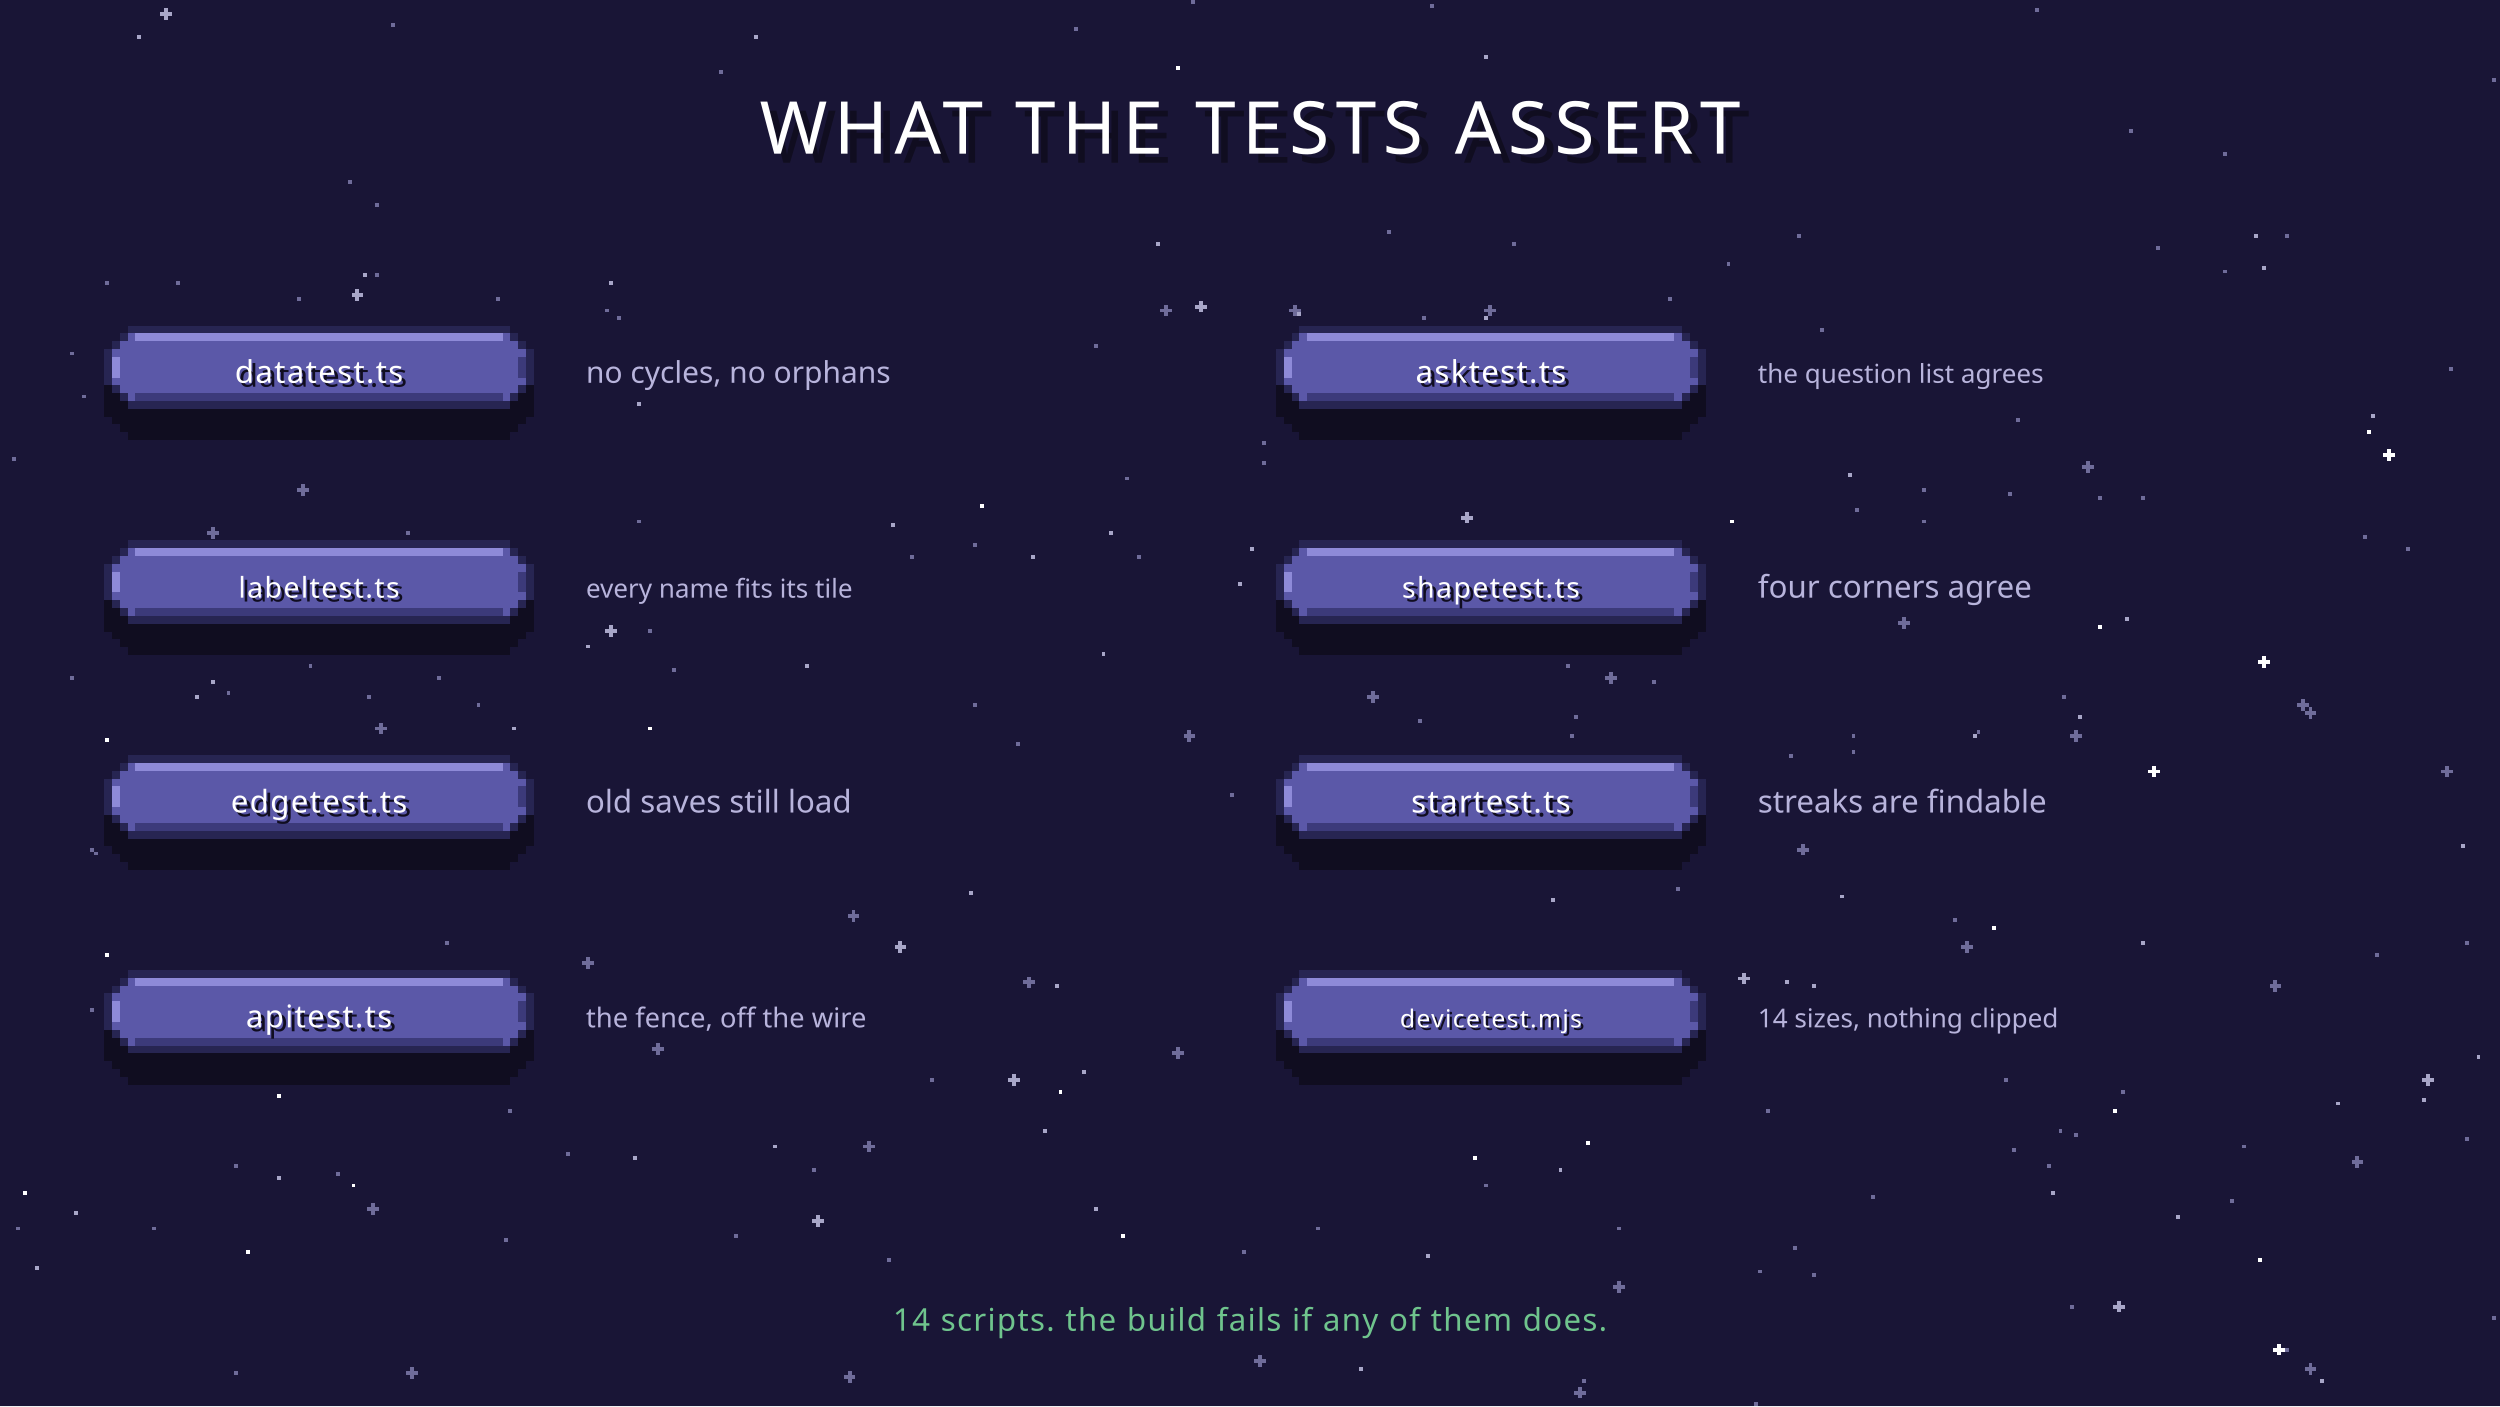
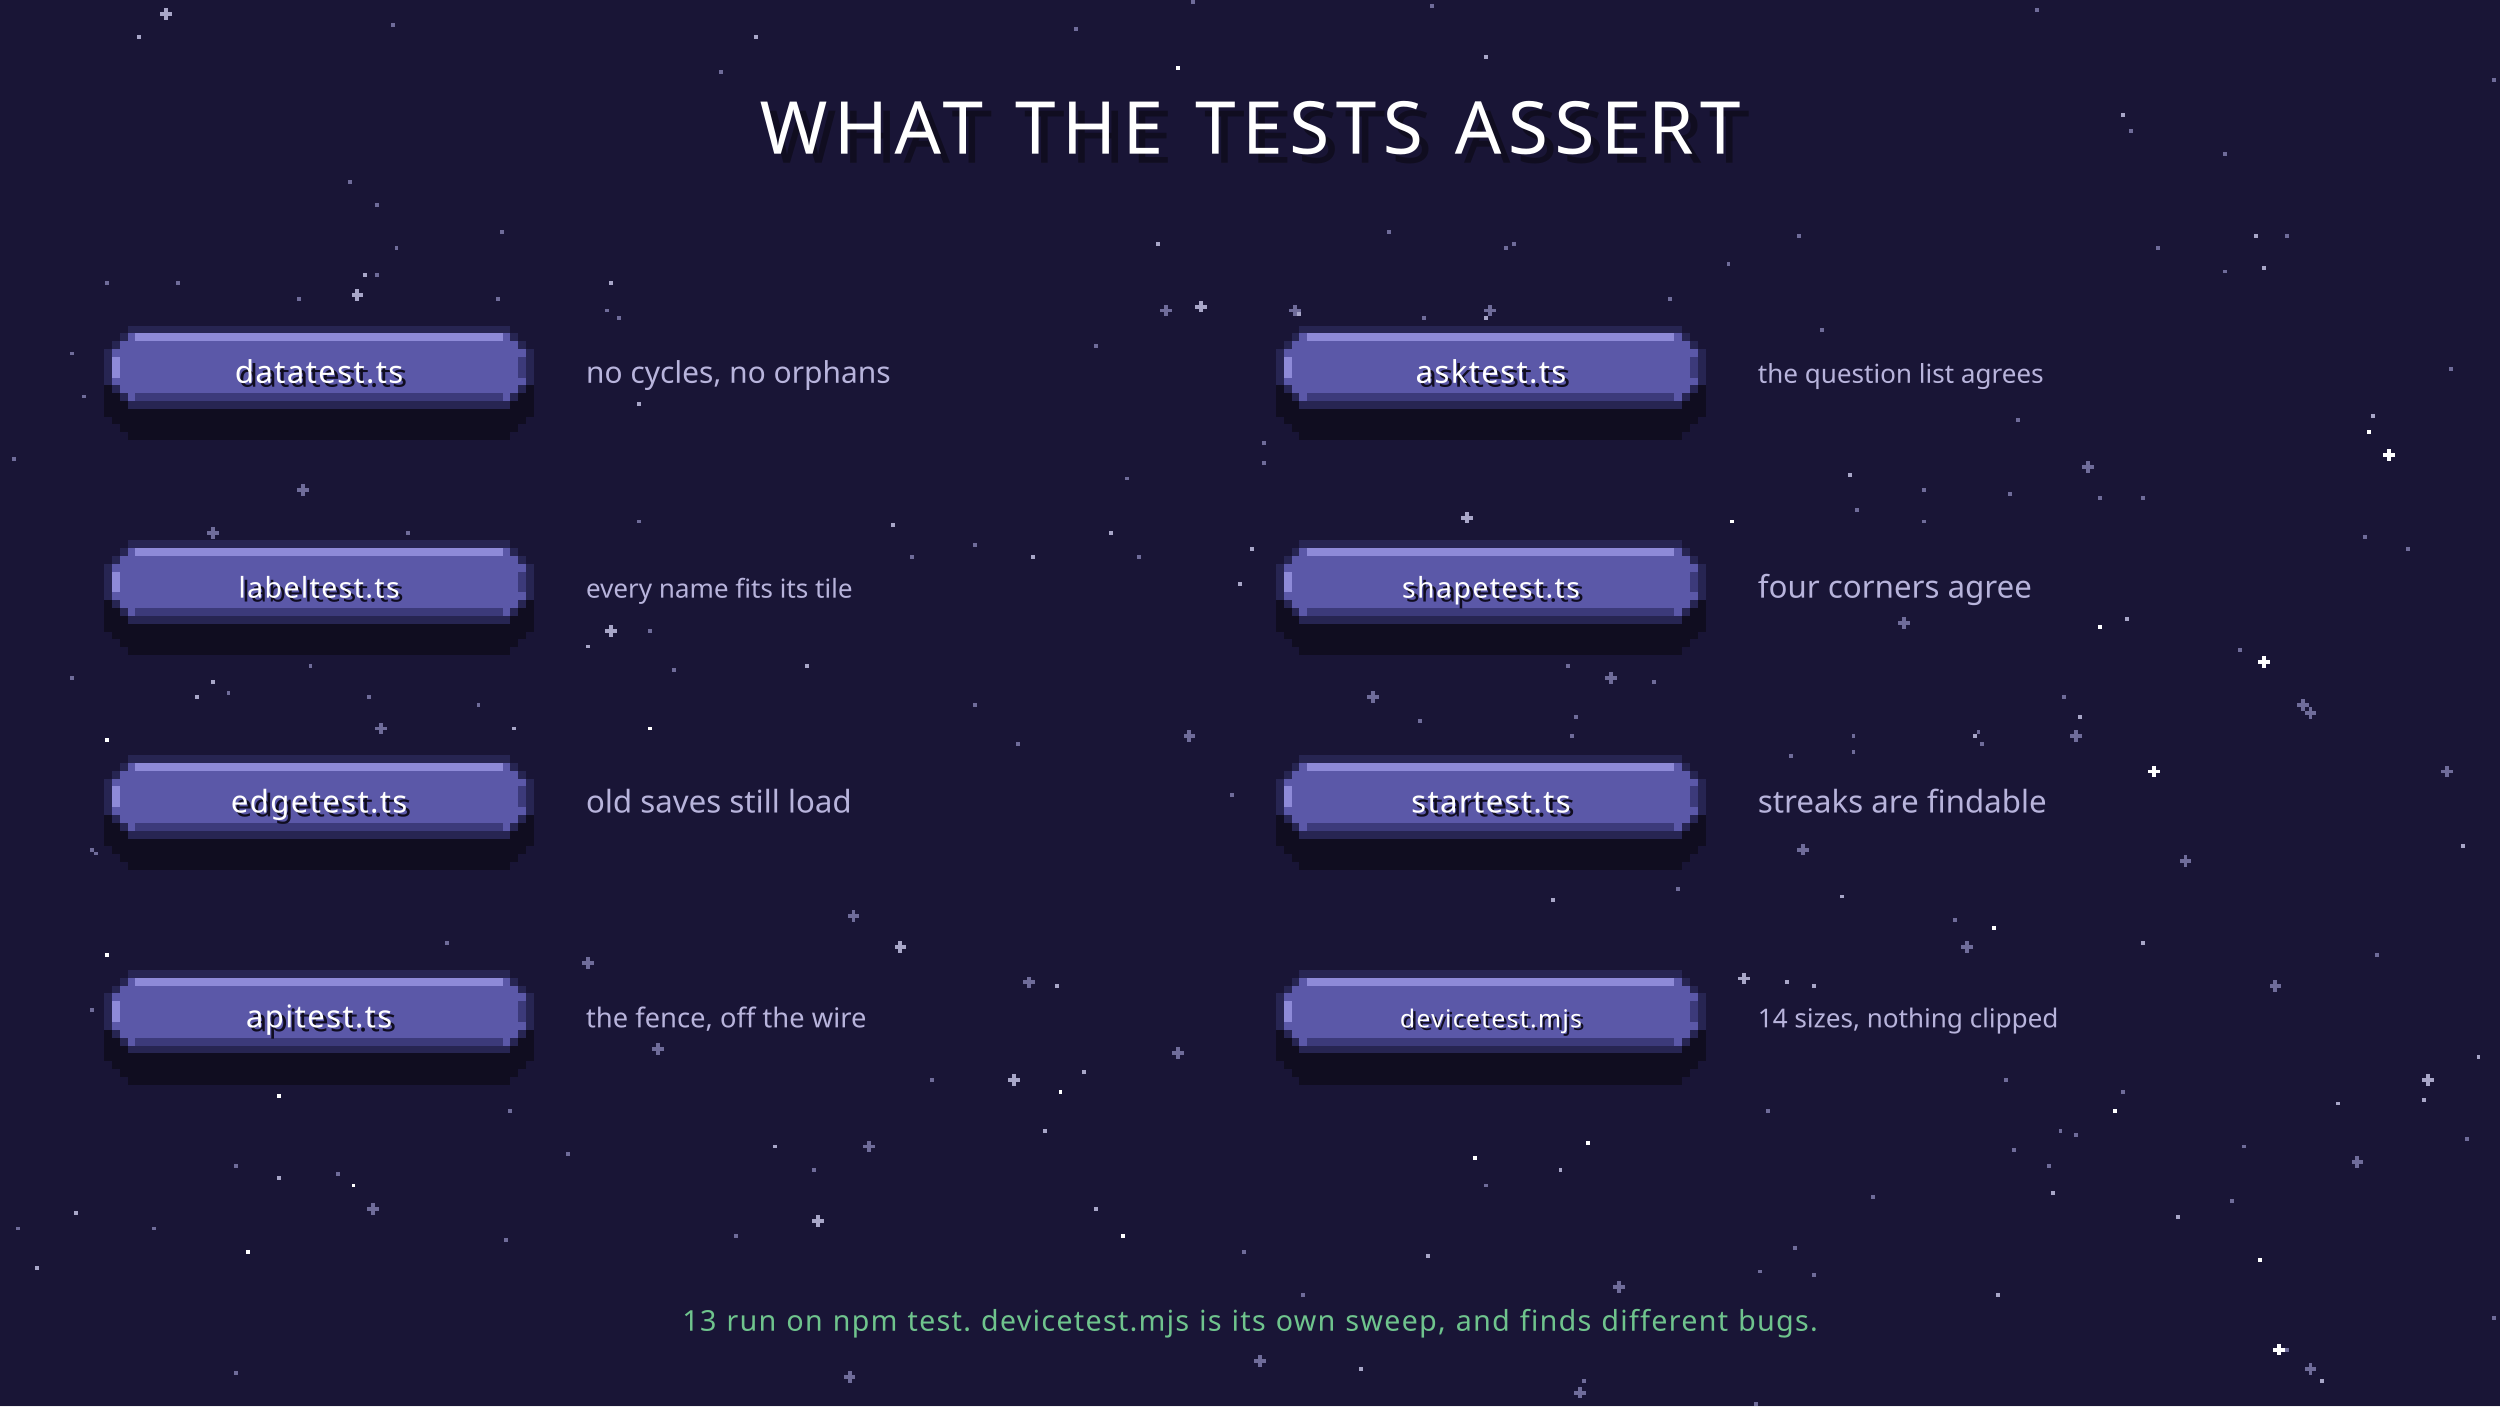
<svg xmlns="http://www.w3.org/2000/svg" width="1920" height="1080" viewBox="0 0 1920 1080" shape-rendering="crispEdges">
  <rect width="1920" height="1080" fill="#191536" />
  <rect x="69" y="774" width="3" height="3" fill="#6f6c9a" />
  <rect x="213" y="903" width="3" height="3" fill="#a8a6c8" />
  <rect x="387" y="951" width="3" height="3" fill="#6f6c9a" />
  <rect x="627" y="933" width="3" height="3" fill="#a8a6c8" />
  <rect x="624" y="936" width="9" height="3" fill="#a8a6c8" />
  <rect x="627" y="939" width="3" height="3" fill="#a8a6c8" />
  <rect x="162" y="405" width="3" height="3" fill="#6f6c9a" />
  <rect x="159" y="408" width="9" height="3" fill="#6f6c9a" />
  <rect x="162" y="411" width="3" height="3" fill="#6f6c9a" />
  <rect x="1125" y="393" width="3" height="3" fill="#a8a6c8" />
  <rect x="1122" y="396" width="9" height="3" fill="#a8a6c8" />
  <rect x="1125" y="399" width="3" height="3" fill="#a8a6c8" />
  <rect x="1893" y="873" width="3" height="3" fill="#6f6c9a" />
  <rect x="1581" y="867" width="3" height="3" fill="#6f6c9a" />
  <rect x="1092" y="243" width="3" height="3" fill="#6f6c9a" />
  <rect x="1374" y="579" width="3" height="3" fill="#6f6c9a" />
  <rect x="564" y="948" width="3" height="3" fill="#6f6c9a" />
  <rect x="468" y="480" width="3" height="3" fill="#a8a6c8" />
  <rect x="465" y="483" width="9" height="3" fill="#a8a6c8" />
  <rect x="468" y="486" width="3" height="3" fill="#a8a6c8" />
  <rect x="1902" y="810" width="3" height="3" fill="#a8a6c8" />
  <rect x="1425" y="390" width="3" height="3" fill="#6f6c9a" />
  <rect x="1371" y="753" width="3" height="3" fill="#a8a6c8" />
  <rect x="1422" y="576" width="3" height="3" fill="#6f6c9a" />
  <rect x="54" y="270" width="3" height="3" fill="#6f6c9a" />
  <rect x="1476" y="375" width="3" height="3" fill="#6f6c9a" />
  <rect x="81" y="732" width="3" height="3" fill="#ffffff" />
  <rect x="840" y="264" width="3" height="3" fill="#6f6c9a" />
  <rect x="1545" y="882" width="3" height="3" fill="#6f6c9a" />
  <rect x="780" y="570" width="3" height="3" fill="#6f6c9a" />
  <rect x="1707" y="117" width="3" height="3" fill="#6f6c9a" />
  <rect x="279" y="210" width="3" height="3" fill="#a8a6c8" />
  <rect x="435" y="885" width="3" height="3" fill="#6f6c9a" />
  <rect x="504" y="801" width="3" height="3" fill="#6f6c9a" />
  <rect x="501" y="804" width="9" height="3" fill="#6f6c9a" />
  <rect x="504" y="807" width="3" height="3" fill="#6f6c9a" />
  <rect x="1749" y="1032" width="3" height="3" fill="#ffffff" />
  <rect x="1746" y="1035" width="9" height="3" fill="#ffffff" />
  <rect x="1749" y="1038" width="3" height="3" fill="#ffffff" />
  <rect x="312" y="408" width="3" height="3" fill="#6f6c9a" />
  <rect x="180" y="1053" width="3" height="3" fill="#6f6c9a" />
  <rect x="1236" y="516" width="3" height="3" fill="#6f6c9a" />
  <rect x="1233" y="519" width="9" height="3" fill="#6f6c9a" />
  <rect x="1236" y="522" width="3" height="3" fill="#6f6c9a" />
  <rect x="450" y="735" width="3" height="3" fill="#6f6c9a" />
  <rect x="447" y="738" width="9" height="3" fill="#6f6c9a" />
  <rect x="450" y="741" width="3" height="3" fill="#6f6c9a" />
  <rect x="1089" y="552" width="3" height="3" fill="#6f6c9a" />
  <rect x="1392" y="978" width="3" height="3" fill="#6f6c9a" />
  <rect x="1326" y="201" width="3" height="3" fill="#6f6c9a" />
  <rect x="1737" y="504" width="3" height="3" fill="#ffffff" />
  <rect x="1734" y="507" width="9" height="3" fill="#ffffff" />
  <rect x="1737" y="510" width="3" height="3" fill="#ffffff" />
  <rect x="1242" y="984" width="3" height="3" fill="#6f6c9a" />
  <rect x="1239" y="987" width="9" height="3" fill="#6f6c9a" />
  <rect x="1242" y="990" width="3" height="3" fill="#6f6c9a" />
  <rect x="831" y="822" width="3" height="3" fill="#a8a6c8" />
  <rect x="381" y="228" width="3" height="3" fill="#6f6c9a" />
  <rect x="174" y="531" width="3" height="3" fill="#6f6c9a" />
  <rect x="864" y="366" width="3" height="3" fill="#6f6c9a" />
  <rect x="666" y="876" width="3" height="3" fill="#6f6c9a" />
  <rect x="663" y="879" width="9" height="3" fill="#6f6c9a" />
  <rect x="666" y="882" width="3" height="3" fill="#6f6c9a" />
  <rect x="1515" y="564" width="3" height="3" fill="#a8a6c8" />
  <rect x="1203" y="510" width="3" height="3" fill="#6f6c9a" />
  <rect x="966" y="1041" width="3" height="3" fill="#6f6c9a" />
  <rect x="963" y="1044" width="9" height="3" fill="#6f6c9a" />
  <rect x="966" y="1047" width="3" height="3" fill="#6f6c9a" />
  <rect x="474" y="243" width="3" height="3" fill="#6f6c9a" />
  <rect x="777" y="825" width="3" height="3" fill="#a8a6c8" />
  <rect x="774" y="828" width="9" height="3" fill="#a8a6c8" />
  <rect x="777" y="831" width="3" height="3" fill="#a8a6c8" />
  <rect x="498" y="483" width="3" height="3" fill="#6f6c9a" />
  <rect x="1635" y="99" width="3" height="3" fill="#6f6c9a" />
  <rect x="684" y="402" width="3" height="3" fill="#a8a6c8" />
  <rect x="273" y="222" width="3" height="3" fill="#a8a6c8" />
  <rect x="270" y="225" width="9" height="3" fill="#a8a6c8" />
  <rect x="273" y="228" width="3" height="3" fill="#a8a6c8" />
  <rect x="342" y="723" width="3" height="3" fill="#6f6c9a" />
  <rect x="1548" y="321" width="3" height="3" fill="#6f6c9a" />
  <rect x="1878" y="588" width="3" height="3" fill="#6f6c9a" />
  <rect x="1875" y="591" width="9" height="3" fill="#6f6c9a" />
  <rect x="1878" y="594" width="3" height="3" fill="#6f6c9a" />
  <rect x="1392" y="756" width="3" height="3" fill="#a8a6c8" />
  <rect x="1509" y="723" width="3" height="3" fill="#6f6c9a" />
  <rect x="1506" y="726" width="9" height="3" fill="#6f6c9a" />
  <rect x="1509" y="729" width="3" height="3" fill="#6f6c9a" />
  <rect x="747" y="540" width="3" height="3" fill="#6f6c9a" />
  <rect x="1629" y="837" width="3" height="3" fill="#6f6c9a" />
  <rect x="1767" y="537" width="3" height="3" fill="#6f6c9a" />
  <rect x="1764" y="540" width="9" height="3" fill="#6f6c9a" />
  <rect x="1767" y="543" width="3" height="3" fill="#6f6c9a" />
  <rect x="288" y="210" width="3" height="3" fill="#6f6c9a" />
  <rect x="1140" y="243" width="3" height="3" fill="#a8a6c8" />
  <rect x="9" y="351" width="3" height="3" fill="#6f6c9a" />
  <rect x="1539" y="828" width="3" height="3" fill="#6f6c9a" />
  <rect x="894" y="234" width="3" height="3" fill="#6f6c9a" />
  <rect x="891" y="237" width="9" height="3" fill="#6f6c9a" />
  <rect x="894" y="240" width="3" height="3" fill="#6f6c9a" />
  <rect x="1731" y="180" width="3" height="3" fill="#a8a6c8" />
  <rect x="1383" y="648" width="3" height="3" fill="#6f6c9a" />
  <rect x="1380" y="651" width="9" height="3" fill="#6f6c9a" />
  <rect x="1383" y="654" width="3" height="3" fill="#6f6c9a" />
  <rect x="393" y="558" width="3" height="3" fill="#a8a6c8" />
  <rect x="1095" y="963" width="3" height="3" fill="#a8a6c8" />
  <rect x="1671" y="933" width="3" height="3" fill="#a8a6c8" />
  <rect x="1476" y="399" width="3" height="3" fill="#6f6c9a" />
  <rect x="1644" y="723" width="3" height="3" fill="#a8a6c8" />
  <rect x="1542" y="378" width="3" height="3" fill="#6f6c9a" />
  <rect x="1098" y="3" width="3" height="3" fill="#6f6c9a" />
  <rect x="1914" y="60" width="3" height="3" fill="#6f6c9a" />
  <rect x="117" y="942" width="3" height="3" fill="#6f6c9a" />
  <rect x="489" y="399" width="3" height="3" fill="#6f6c9a" />
  <rect x="300" y="18" width="3" height="3" fill="#6f6c9a" />
  <rect x="1518" y="561" width="3" height="3" fill="#6f6c9a" />
  <rect x="213" y="840" width="3" height="3" fill="#ffffff" />
  <rect x="1161" y="186" width="3" height="3" fill="#6f6c9a" />
  <rect x="366" y="540" width="3" height="3" fill="#6f6c9a" />
  <rect x="1575" y="915" width="3" height="3" fill="#a8a6c8" />
  <rect x="903" y="804" width="3" height="3" fill="#6f6c9a" />
  <rect x="900" y="807" width="9" height="3" fill="#6f6c9a" />
  <rect x="903" y="810" width="3" height="3" fill="#6f6c9a" />
  <rect x="1821" y="318" width="3" height="3" fill="#a8a6c8" />
  <rect x="1065" y="177" width="3" height="3" fill="#6f6c9a" />
  <rect x="945" y="609" width="3" height="3" fill="#6f6c9a" />
  <rect x="180" y="894" width="3" height="3" fill="#6f6c9a" />
  <rect x="960" y="420" width="3" height="3" fill="#a8a6c8" />
  <rect x="1755" y="1035" width="3" height="3" fill="#6f6c9a" />
  <rect x="969" y="339" width="3" height="3" fill="#6f6c9a" />
  <rect x="1347" y="1077" width="3" height="3" fill="#6f6c9a" />
  <rect x="714" y="828" width="3" height="3" fill="#6f6c9a" />
  <rect x="1437" y="918" width="3" height="3" fill="#6f6c9a" />
  <rect x="1860" y="843" width="3" height="3" fill="#a8a6c8" />
  <rect x="72" y="654" width="3" height="3" fill="#6f6c9a" />
  <rect x="1413" y="687" width="3" height="3" fill="#a8a6c8" />
  <rect x="1206" y="564" width="3" height="3" fill="#6f6c9a" />
  <rect x="1593" y="870" width="3" height="3" fill="#6f6c9a" />
  <rect x="1419" y="363" width="3" height="3" fill="#a8a6c8" />
  <rect x="12" y="942" width="3" height="3" fill="#6f6c9a" />
  <rect x="861" y="948" width="3" height="3" fill="#ffffff" />
  <rect x="489" y="309" width="3" height="3" fill="#a8a6c8" />
  <rect x="1653" y="588" width="3" height="3" fill="#ffffff" />
  <rect x="1650" y="591" width="9" height="3" fill="#ffffff" />
  <rect x="1653" y="594" width="3" height="3" fill="#ffffff" />
  <rect x="1863" y="825" width="3" height="3" fill="#a8a6c8" />
  <rect x="1860" y="828" width="9" height="3" fill="#a8a6c8" />
  <rect x="1863" y="831" width="3" height="3" fill="#a8a6c8" />
  <rect x="1794" y="846" width="3" height="3" fill="#a8a6c8" />
  <rect x="1398" y="252" width="3" height="3" fill="#6f6c9a" />
  <rect x="1209" y="549" width="3" height="3" fill="#6f6c9a" />
  <rect x="1044" y="1050" width="3" height="3" fill="#a8a6c8" />
  <rect x="1215" y="1059" width="3" height="3" fill="#6f6c9a" />
  <rect x="1737" y="204" width="3" height="3" fill="#a8a6c8" />
  <rect x="888" y="186" width="3" height="3" fill="#a8a6c8" />
  <rect x="1815" y="411" width="3" height="3" fill="#6f6c9a" />
  <rect x="594" y="879" width="3" height="3" fill="#a8a6c8" />
  <rect x="690" y="723" width="3" height="3" fill="#a8a6c8" />
  <rect x="687" y="726" width="9" height="3" fill="#a8a6c8" />
  <rect x="690" y="729" width="3" height="3" fill="#a8a6c8" />
  <rect x="237" y="510" width="3" height="3" fill="#6f6c9a" />
  <rect x="135" y="216" width="3" height="3" fill="#6f6c9a" />
  <rect x="1818" y="330" width="3" height="3" fill="#ffffff" />
  <rect x="813" y="837" width="3" height="3" fill="#ffffff" />
  <rect x="954" y="960" width="3" height="3" fill="#6f6c9a" />
  <rect x="126" y="6" width="3" height="3" fill="#a8a6c8" />
  <rect x="123" y="9" width="9" height="3" fill="#a8a6c8" />
  <rect x="126" y="12" width="3" height="3" fill="#a8a6c8" />
  <rect x="1833" y="345" width="3" height="3" fill="#ffffff" />
  <rect x="1830" y="348" width="9" height="3" fill="#ffffff" />
  <rect x="1833" y="351" width="3" height="3" fill="#ffffff" />
  <rect x="1329" y="399" width="3" height="3" fill="#ffffff" />
-   <rect x="846" y="501" width="3" height="3" fill="#a8a6c8" />
+   <rect x="1533" y="993" width="3" height="3" fill="#a8a6c8" />
  <rect x="1140" y="909" width="3" height="3" fill="#6f6c9a" />
  <rect x="1713" y="921" width="3" height="3" fill="#6f6c9a" />
  <rect x="1773" y="543" width="3" height="3" fill="#6f6c9a" />
  <rect x="1770" y="546" width="9" height="3" fill="#6f6c9a" />
  <rect x="1773" y="549" width="3" height="3" fill="#6f6c9a" />
  <rect x="1824" y="732" width="3" height="3" fill="#6f6c9a" />
  <rect x="1773" y="1047" width="3" height="3" fill="#6f6c9a" />
  <rect x="1770" y="1050" width="9" height="3" fill="#6f6c9a" />
  <rect x="1773" y="1053" width="3" height="3" fill="#6f6c9a" />
  <rect x="390" y="852" width="3" height="3" fill="#6f6c9a" />
  <rect x="1848" y="420" width="3" height="3" fill="#6f6c9a" />
  <rect x="1269" y="522" width="3" height="3" fill="#6f6c9a" />
  <rect x="231" y="372" width="3" height="3" fill="#6f6c9a" />
  <rect x="228" y="375" width="9" height="3" fill="#6f6c9a" />
  <rect x="231" y="378" width="3" height="3" fill="#6f6c9a" />
  <rect x="1656" y="189" width="3" height="3" fill="#6f6c9a" />
  <rect x="1197" y="897" width="3" height="3" fill="#a8a6c8" />
  <rect x="840" y="927" width="3" height="3" fill="#a8a6c8" />
  <rect x="552" y="54" width="3" height="3" fill="#6f6c9a" />
  <rect x="1281" y="228" width="3" height="3" fill="#6f6c9a" />
  <rect x="789" y="750" width="3" height="3" fill="#6f6c9a" />
  <rect x="786" y="753" width="9" height="3" fill="#6f6c9a" />
  <rect x="789" y="756" width="3" height="3" fill="#6f6c9a" />
  <rect x="1563" y="6" width="3" height="3" fill="#6f6c9a" />
  <rect x="1632" y="474" width="3" height="3" fill="#a8a6c8" />
  <rect x="825" y="21" width="3" height="3" fill="#6f6c9a" />
  <rect x="1500" y="705" width="3" height="3" fill="#6f6c9a" />
  <rect x="1191" y="690" width="3" height="3" fill="#a8a6c8" />
  <rect x="1053" y="531" width="3" height="3" fill="#6f6c9a" />
  <rect x="1050" y="534" width="9" height="3" fill="#6f6c9a" />
  <rect x="1053" y="537" width="3" height="3" fill="#6f6c9a" />
  <rect x="1611" y="381" width="3" height="3" fill="#6f6c9a" />
  <rect x="27" y="972" width="3" height="3" fill="#a8a6c8" />
  <rect x="792" y="426" width="3" height="3" fill="#a8a6c8" />
  <rect x="1914" y="1011" width="3" height="3" fill="#6f6c9a" />
  <rect x="285" y="924" width="3" height="3" fill="#6f6c9a" />
  <rect x="282" y="927" width="9" height="3" fill="#6f6c9a" />
  <rect x="285" y="930" width="3" height="3" fill="#6f6c9a" />
  <rect x="921" y="231" width="3" height="3" fill="#a8a6c8" />
  <rect x="918" y="234" width="9" height="3" fill="#a8a6c8" />
  <rect x="921" y="237" width="3" height="3" fill="#a8a6c8" />
  <rect x="1461" y="474" width="3" height="3" fill="#6f6c9a" />
  <rect x="1458" y="477" width="9" height="3" fill="#6f6c9a" />
  <rect x="1461" y="480" width="3" height="3" fill="#6f6c9a" />
  <rect x="1287" y="681" width="3" height="3" fill="#6f6c9a" />
  <rect x="651" y="1053" width="3" height="3" fill="#6f6c9a" />
  <rect x="648" y="1056" width="9" height="3" fill="#6f6c9a" />
  <rect x="651" y="1059" width="3" height="3" fill="#6f6c9a" />
  <rect x="1623" y="852" width="3" height="3" fill="#ffffff" />
  <rect x="63" y="303" width="3" height="3" fill="#6f6c9a" />
  <rect x="624" y="897" width="3" height="3" fill="#6f6c9a" />
  <rect x="801" y="867" width="3" height="3" fill="#a8a6c8" />
  <rect x="873" y="426" width="3" height="3" fill="#6f6c9a" />
  <rect x="747" y="417" width="3" height="3" fill="#6f6c9a" />
  <rect x="57" y="930" width="3" height="3" fill="#a8a6c8" />
  <rect x="81" y="567" width="3" height="3" fill="#ffffff" />
  <rect x="162" y="522" width="3" height="3" fill="#a8a6c8" />
  <rect x="1530" y="711" width="3" height="3" fill="#ffffff" />
  <rect x="288" y="156" width="3" height="3" fill="#6f6c9a" />
  <rect x="105" y="27" width="3" height="3" fill="#a8a6c8" />
  <rect x="996" y="240" width="3" height="3" fill="#a8a6c8" />
  <rect x="258" y="900" width="3" height="3" fill="#6f6c9a" />
  <rect x="1809" y="888" width="3" height="3" fill="#6f6c9a" />
  <rect x="1806" y="891" width="9" height="3" fill="#6f6c9a" />
  <rect x="1809" y="894" width="3" height="3" fill="#6f6c9a" />
  <rect x="969" y="354" width="3" height="3" fill="#6f6c9a" />
  <rect x="228" y="228" width="3" height="3" fill="#6f6c9a" />
-   <rect x="1626" y="999" width="3" height="3" fill="#a8a6c8" />
-   <rect x="1623" y="1002" width="9" height="3" fill="#a8a6c8" />
-   <rect x="1626" y="1005" width="3" height="3" fill="#a8a6c8" />
+   <rect x="303" y="189" width="3" height="3" fill="#6f6c9a" />
  <rect x="903" y="51" width="3" height="3" fill="#ffffff" />
  <rect x="699" y="426" width="3" height="3" fill="#6f6c9a" />
  <rect x="1356" y="852" width="3" height="3" fill="#6f6c9a" />
  <rect x="993" y="234" width="3" height="3" fill="#6f6c9a" />
  <rect x="990" y="237" width="9" height="3" fill="#6f6c9a" />
  <rect x="993" y="240" width="3" height="3" fill="#6f6c9a" />
  <rect x="1734" y="966" width="3" height="3" fill="#ffffff" />
  <rect x="282" y="534" width="3" height="3" fill="#6f6c9a" />
  <rect x="915" y="0" width="3" height="3" fill="#6f6c9a" />
  <rect x="1602" y="354" width="3" height="3" fill="#6f6c9a" />
  <rect x="1599" y="357" width="9" height="3" fill="#6f6c9a" />
  <rect x="1602" y="360" width="3" height="3" fill="#6f6c9a" />
  <rect x="951" y="447" width="3" height="3" fill="#a8a6c8" />
  <rect x="267" y="138" width="3" height="3" fill="#6f6c9a" />
  <rect x="618" y="510" width="3" height="3" fill="#a8a6c8" />
  <rect x="1143" y="234" width="3" height="3" fill="#6f6c9a" />
  <rect x="1140" y="237" width="9" height="3" fill="#6f6c9a" />
  <rect x="1143" y="240" width="3" height="3" fill="#6f6c9a" />
  <rect x="69" y="651" width="3" height="3" fill="#6f6c9a" />
  <rect x="189" y="960" width="3" height="3" fill="#ffffff" />
  <rect x="81" y="216" width="3" height="3" fill="#6f6c9a" />
  <rect x="1611" y="480" width="3" height="3" fill="#ffffff" />
  <rect x="1722" y="879" width="3" height="3" fill="#6f6c9a" />
  <rect x="450" y="495" width="3" height="3" fill="#a8a6c8" />
  <rect x="1596" y="549" width="3" height="3" fill="#a8a6c8" />
  <rect x="1350" y="975" width="3" height="3" fill="#6f6c9a" />
  <rect x="1422" y="564" width="3" height="3" fill="#6f6c9a" />
  <rect x="852" y="408" width="3" height="3" fill="#a8a6c8" />
  <rect x="1782" y="1059" width="3" height="3" fill="#a8a6c8" />
  <rect x="465" y="237" width="3" height="3" fill="#6f6c9a" />
  <rect x="516" y="513" width="3" height="3" fill="#6f6c9a" />
-   <rect x="681" y="966" width="3" height="3" fill="#6f6c9a" />
-   <rect x="744" y="684" width="3" height="3" fill="#a8a6c8" />
+   <rect x="999" y="993" width="3" height="3" fill="#6f6c9a" />
+   <rect x="1719" y="498" width="3" height="3" fill="#6f6c9a" />
  <rect x="1338" y="747" width="3" height="3" fill="#a8a6c8" />
  <rect x="1335" y="750" width="9" height="3" fill="#a8a6c8" />
  <rect x="1338" y="753" width="3" height="3" fill="#a8a6c8" />
  <rect x="810" y="756" width="3" height="3" fill="#a8a6c8" />
  <rect x="654" y="699" width="3" height="3" fill="#6f6c9a" />
  <rect x="651" y="702" width="9" height="3" fill="#6f6c9a" />
  <rect x="654" y="705" width="3" height="3" fill="#6f6c9a" />
  <rect x="1890" y="648" width="3" height="3" fill="#a8a6c8" />
  <rect x="270" y="909" width="3" height="3" fill="#ffffff" />
  <rect x="579" y="27" width="3" height="3" fill="#a8a6c8" />
  <rect x="1572" y="894" width="3" height="3" fill="#6f6c9a" />
  <rect x="1218" y="876" width="3" height="3" fill="#ffffff" />
  <rect x="1377" y="957" width="3" height="3" fill="#6f6c9a" />
  <rect x="1212" y="1065" width="3" height="3" fill="#6f6c9a" />
  <rect x="1209" y="1068" width="9" height="3" fill="#6f6c9a" />
  <rect x="1212" y="1071" width="3" height="3" fill="#6f6c9a" />
  <rect x="1584" y="534" width="3" height="3" fill="#6f6c9a" />
  <rect x="1131" y="888" width="3" height="3" fill="#ffffff" />
  <rect x="1593" y="561" width="3" height="3" fill="#6f6c9a" />
  <rect x="1590" y="564" width="9" height="3" fill="#6f6c9a" />
  <rect x="1593" y="567" width="3" height="3" fill="#6f6c9a" />
-   <rect x="1590" y="1002" width="3" height="3" fill="#6f6c9a" />
-   <rect x="336" y="519" width="3" height="3" fill="#6f6c9a" />
-   <rect x="1011" y="942" width="3" height="3" fill="#6f6c9a" />
-   <rect x="315" y="1050" width="3" height="3" fill="#6f6c9a" />
-   <rect x="312" y="1053" width="9" height="3" fill="#6f6c9a" />
-   <rect x="315" y="1056" width="3" height="3" fill="#6f6c9a" />
-   <rect x="753" y="387" width="3" height="3" fill="#ffffff" />
-   <rect x="1242" y="942" width="3" height="3" fill="#6f6c9a" />
-   <rect x="18" y="915" width="3" height="3" fill="#ffffff" />
-   <rect x="486" y="888" width="3" height="3" fill="#a8a6c8" />
+   <rect x="1155" y="189" width="3" height="3" fill="#6f6c9a" />
+   <rect x="1521" y="570" width="3" height="3" fill="#6f6c9a" />
+   <rect x="384" y="177" width="3" height="3" fill="#6f6c9a" />
+   <rect x="1677" y="657" width="3" height="3" fill="#6f6c9a" />
+   <rect x="1674" y="660" width="9" height="3" fill="#6f6c9a" />
+   <rect x="1677" y="663" width="3" height="3" fill="#6f6c9a" />
+   <rect x="1629" y="87" width="3" height="3" fill="#a8a6c8" />
  <rect x="150" y="534" width="3" height="3" fill="#a8a6c8" />
  <rect x="1881" y="282" width="3" height="3" fill="#6f6c9a" />
  <rect x="1746" y="753" width="3" height="3" fill="#6f6c9a" />
  <rect x="1743" y="756" width="9" height="3" fill="#6f6c9a" />
  <rect x="1746" y="759" width="3" height="3" fill="#6f6c9a" />
  <rect x="498" y="558" width="3" height="3" fill="#ffffff" />
  <rect x="291" y="555" width="3" height="3" fill="#6f6c9a" />
  <rect x="288" y="558" width="9" height="3" fill="#6f6c9a" />
  <rect x="291" y="561" width="3" height="3" fill="#6f6c9a" />
  <rect x="1380" y="180" width="3" height="3" fill="#6f6c9a" />
  <rect x="1755" y="180" width="3" height="3" fill="#6f6c9a" />
  <rect x="1644" y="381" width="3" height="3" fill="#6f6c9a" />
  <rect x="1140" y="42" width="3" height="3" fill="#a8a6c8" />
  <rect x="468" y="216" width="3" height="3" fill="#a8a6c8" />
  <rect x="1707" y="207" width="3" height="3" fill="#6f6c9a" />
  <rect x="912" y="561" width="3" height="3" fill="#6f6c9a" />
  <rect x="909" y="564" width="9" height="3" fill="#6f6c9a" />
  <rect x="912" y="567" width="3" height="3" fill="#6f6c9a" />
  <rect x="54" y="519" width="3" height="3" fill="#6f6c9a" />
-   <rect x="1893" y="723" width="3" height="3" fill="#6f6c9a" />
  <text x="967" y="125" font-family="'Press Start 2P'" font-size="56" text-anchor="middle" letter-spacing="5" fill="#100d20">WHAT THE TESTS ASSERT</text>
  <text x="960" y="118" font-family="'Press Start 2P'" font-size="56" text-anchor="middle" letter-spacing="5" fill="#ffffff">WHAT THE TESTS ASSERT</text>
  <polygon points="104,274 386,274 386,274 392,274 392,280 392,280 398,280 398,286 398,286 404,286 404,292 404,292 410,292 410,298 410,298 410,314 410,314 410,320 404,320 404,320 404,326 398,326 398,326 398,332 392,332 392,332 392,338 386,338 386,338 104,338 104,338 98,338 98,332 98,332 92,332 92,326 92,326 86,326 86,320 86,320 80,320 80,314 80,314 80,298 80,298 80,292 86,292 86,292 86,286 92,286 92,286 92,280 98,280 98,280 98,274 104,274" fill="#100d20" />
  <polygon points="104,250 386,250 386,250 392,250 392,256 392,256 398,256 398,262 398,262 404,262 404,268 404,268 410,268 410,274 410,274 410,290 410,290 410,296 404,296 404,296 404,302 398,302 398,302 398,308 392,308 392,308 392,314 386,314 386,314 104,314 104,314 98,314 98,308 98,308 92,308 92,302 92,302 86,302 86,296 86,296 80,296 80,290 80,290 80,274 80,274 80,268 86,268 86,268 86,262 92,262 92,262 92,256 98,256 98,256 98,250 104,250" fill="#272552" />
  <polygon points="104,256 386,256 386,256 392,256 392,262 392,262 398,262 398,268 398,268 404,268 404,274 404,274 404,290 404,290 404,296 398,296 398,296 398,302 392,302 392,302 392,308 386,308 386,308 104,308 104,308 98,308 98,302 98,302 92,302 92,296 92,296 86,296 86,290 86,290 86,274 86,274 86,268 92,268 92,268 92,262 98,262 98,262 98,256 104,256" fill="#5b58a8" />
  <rect x="104" y="256" width="282" height="6" fill="#8e8ad8" />
  <rect x="86" y="274" width="6" height="16" fill="#8e8ad8" />
  <rect x="104" y="302" width="282" height="6" fill="#3c3a7a" />
  <rect x="398" y="274" width="6" height="16" fill="#3c3a7a" />
  <text x="248" y="297" font-family="'Press Start 2P'" font-size="24" text-anchor="middle" letter-spacing="1" fill="#100d20">datatest.ts</text>
  <text x="245" y="294" font-family="'Press Start 2P'" font-size="24" text-anchor="middle" letter-spacing="1" fill="#ffffff">datatest.ts</text>
  <text x="450" y="294" font-family="'Press Start 2P'" font-size="23" text-anchor="start" letter-spacing="0" fill="#b8b4dc">no cycles, no orphans</text>
  <polygon points="104,439 386,439 386,439 392,439 392,445 392,445 398,445 398,451 398,451 404,451 404,457 404,457 410,457 410,463 410,463 410,479 410,479 410,485 404,485 404,485 404,491 398,491 398,491 398,497 392,497 392,497 392,503 386,503 386,503 104,503 104,503 98,503 98,497 98,497 92,497 92,491 92,491 86,491 86,485 86,485 80,485 80,479 80,479 80,463 80,463 80,457 86,457 86,457 86,451 92,451 92,451 92,445 98,445 98,445 98,439 104,439" fill="#100d20" />
  <polygon points="104,415 386,415 386,415 392,415 392,421 392,421 398,421 398,427 398,427 404,427 404,433 404,433 410,433 410,439 410,439 410,455 410,455 410,461 404,461 404,461 404,467 398,467 398,467 398,473 392,473 392,473 392,479 386,479 386,479 104,479 104,479 98,479 98,473 98,473 92,473 92,467 92,467 86,467 86,461 86,461 80,461 80,455 80,455 80,439 80,439 80,433 86,433 86,433 86,427 92,427 92,427 92,421 98,421 98,421 98,415 104,415" fill="#272552" />
  <polygon points="104,421 386,421 386,421 392,421 392,427 392,427 398,427 398,433 398,433 404,433 404,439 404,439 404,455 404,455 404,461 398,461 398,461 398,467 392,467 392,467 392,473 386,473 386,473 104,473 104,473 98,473 98,467 98,467 92,467 92,461 92,461 86,461 86,455 86,455 86,439 86,439 86,433 92,433 92,433 92,427 98,427 98,427 98,421 104,421" fill="#5b58a8" />
  <rect x="104" y="421" width="282" height="6" fill="#8e8ad8" />
  <rect x="86" y="439" width="6" height="16" fill="#8e8ad8" />
  <rect x="104" y="467" width="282" height="6" fill="#3c3a7a" />
  <rect x="398" y="439" width="6" height="16" fill="#3c3a7a" />
  <text x="248" y="462" font-family="'Press Start 2P'" font-size="22" text-anchor="middle" letter-spacing="1" fill="#100d20">labeltest.ts</text>
  <text x="245" y="459" font-family="'Press Start 2P'" font-size="22" text-anchor="middle" letter-spacing="1" fill="#ffffff">labeltest.ts</text>
  <text x="450" y="459" font-family="'Press Start 2P'" font-size="20" text-anchor="start" letter-spacing="0" fill="#b8b4dc">every name fits its tile</text>
  <polygon points="104,604 386,604 386,604 392,604 392,610 392,610 398,610 398,616 398,616 404,616 404,622 404,622 410,622 410,628 410,628 410,644 410,644 410,650 404,650 404,650 404,656 398,656 398,656 398,662 392,662 392,662 392,668 386,668 386,668 104,668 104,668 98,668 98,662 98,662 92,662 92,656 92,656 86,656 86,650 86,650 80,650 80,644 80,644 80,628 80,628 80,622 86,622 86,622 86,616 92,616 92,616 92,610 98,610 98,610 98,604 104,604" fill="#100d20" />
  <polygon points="104,580 386,580 386,580 392,580 392,586 392,586 398,586 398,592 398,592 404,592 404,598 404,598 410,598 410,604 410,604 410,620 410,620 410,626 404,626 404,626 404,632 398,632 398,632 398,638 392,638 392,638 392,644 386,644 386,644 104,644 104,644 98,644 98,638 98,638 92,638 92,632 92,632 86,632 86,626 86,626 80,626 80,620 80,620 80,604 80,604 80,598 86,598 86,598 86,592 92,592 92,592 92,586 98,586 98,586 98,580 104,580" fill="#272552" />
  <polygon points="104,586 386,586 386,586 392,586 392,592 392,592 398,592 398,598 398,598 404,598 404,604 404,604 404,620 404,620 404,626 398,626 398,626 398,632 392,632 392,632 392,638 386,638 386,638 104,638 104,638 98,638 98,632 98,632 92,632 92,626 92,626 86,626 86,620 86,620 86,604 86,604 86,598 92,598 92,598 92,592 98,592 98,592 98,586 104,586" fill="#5b58a8" />
  <rect x="104" y="586" width="282" height="6" fill="#8e8ad8" />
  <rect x="86" y="604" width="6" height="16" fill="#8e8ad8" />
  <rect x="104" y="632" width="282" height="6" fill="#3c3a7a" />
  <rect x="398" y="604" width="6" height="16" fill="#3c3a7a" />
  <text x="248" y="627" font-family="'Press Start 2P'" font-size="24" text-anchor="middle" letter-spacing="1" fill="#100d20">edgetest.ts</text>
  <text x="245" y="624" font-family="'Press Start 2P'" font-size="24" text-anchor="middle" letter-spacing="1" fill="#ffffff">edgetest.ts</text>
  <text x="450" y="624" font-family="'Press Start 2P'" font-size="24" text-anchor="start" letter-spacing="0" fill="#b8b4dc">old saves still load</text>
  <polygon points="104,769 386,769 386,769 392,769 392,775 392,775 398,775 398,781 398,781 404,781 404,787 404,787 410,787 410,793 410,793 410,809 410,809 410,815 404,815 404,815 404,821 398,821 398,821 398,827 392,827 392,827 392,833 386,833 386,833 104,833 104,833 98,833 98,827 98,827 92,827 92,821 92,821 86,821 86,815 86,815 80,815 80,809 80,809 80,793 80,793 80,787 86,787 86,787 86,781 92,781 92,781 92,775 98,775 98,775 98,769 104,769" fill="#100d20" />
  <polygon points="104,745 386,745 386,745 392,745 392,751 392,751 398,751 398,757 398,757 404,757 404,763 404,763 410,763 410,769 410,769 410,785 410,785 410,791 404,791 404,791 404,797 398,797 398,797 398,803 392,803 392,803 392,809 386,809 386,809 104,809 104,809 98,809 98,803 98,803 92,803 92,797 92,797 86,797 86,791 86,791 80,791 80,785 80,785 80,769 80,769 80,763 86,763 86,763 86,757 92,757 92,757 92,751 98,751 98,751 98,745 104,745" fill="#272552" />
  <polygon points="104,751 386,751 386,751 392,751 392,757 392,757 398,757 398,763 398,763 404,763 404,769 404,769 404,785 404,785 404,791 398,791 398,791 398,797 392,797 392,797 392,803 386,803 386,803 104,803 104,803 98,803 98,797 98,797 92,797 92,791 92,791 86,791 86,785 86,785 86,769 86,769 86,763 92,763 92,763 92,757 98,757 98,757 98,751 104,751" fill="#5b58a8" />
  <rect x="104" y="751" width="282" height="6" fill="#8e8ad8" />
  <rect x="86" y="769" width="6" height="16" fill="#8e8ad8" />
  <rect x="104" y="797" width="282" height="6" fill="#3c3a7a" />
  <rect x="398" y="769" width="6" height="16" fill="#3c3a7a" />
  <text x="248" y="792" font-family="'Press Start 2P'" font-size="24" text-anchor="middle" letter-spacing="1" fill="#100d20">apitest.ts</text>
  <text x="245" y="789" font-family="'Press Start 2P'" font-size="24" text-anchor="middle" letter-spacing="1" fill="#ffffff">apitest.ts</text>
  <text x="450" y="789" font-family="'Press Start 2P'" font-size="21" text-anchor="start" letter-spacing="0" fill="#b8b4dc">the fence, off the wire</text>
  <polygon points="1004,274 1286,274 1286,274 1292,274 1292,280 1292,280 1298,280 1298,286 1298,286 1304,286 1304,292 1304,292 1310,292 1310,298 1310,298 1310,314 1310,314 1310,320 1304,320 1304,320 1304,326 1298,326 1298,326 1298,332 1292,332 1292,332 1292,338 1286,338 1286,338 1004,338 1004,338 998,338 998,332 998,332 992,332 992,326 992,326 986,326 986,320 986,320 980,320 980,314 980,314 980,298 980,298 980,292 986,292 986,292 986,286 992,286 992,286 992,280 998,280 998,280 998,274 1004,274" fill="#100d20" />
  <polygon points="1004,250 1286,250 1286,250 1292,250 1292,256 1292,256 1298,256 1298,262 1298,262 1304,262 1304,268 1304,268 1310,268 1310,274 1310,274 1310,290 1310,290 1310,296 1304,296 1304,296 1304,302 1298,302 1298,302 1298,308 1292,308 1292,308 1292,314 1286,314 1286,314 1004,314 1004,314 998,314 998,308 998,308 992,308 992,302 992,302 986,302 986,296 986,296 980,296 980,290 980,290 980,274 980,274 980,268 986,268 986,268 986,262 992,262 992,262 992,256 998,256 998,256 998,250 1004,250" fill="#272552" />
  <polygon points="1004,256 1286,256 1286,256 1292,256 1292,262 1292,262 1298,262 1298,268 1298,268 1304,268 1304,274 1304,274 1304,290 1304,290 1304,296 1298,296 1298,296 1298,302 1292,302 1292,302 1292,308 1286,308 1286,308 1004,308 1004,308 998,308 998,302 998,302 992,302 992,296 992,296 986,296 986,290 986,290 986,274 986,274 986,268 992,268 992,268 992,262 998,262 998,262 998,256 1004,256" fill="#5b58a8" />
  <rect x="1004" y="256" width="282" height="6" fill="#8e8ad8" />
  <rect x="986" y="274" width="6" height="16" fill="#8e8ad8" />
  <rect x="1004" y="302" width="282" height="6" fill="#3c3a7a" />
  <rect x="1298" y="274" width="6" height="16" fill="#3c3a7a" />
  <text x="1148" y="297" font-family="'Press Start 2P'" font-size="24" text-anchor="middle" letter-spacing="1" fill="#100d20">asktest.ts</text>
  <text x="1145" y="294" font-family="'Press Start 2P'" font-size="24" text-anchor="middle" letter-spacing="1" fill="#ffffff">asktest.ts</text>
  <text x="1350" y="294" font-family="'Press Start 2P'" font-size="20" text-anchor="start" letter-spacing="0" fill="#b8b4dc">the question list agrees</text>
  <polygon points="1004,439 1286,439 1286,439 1292,439 1292,445 1292,445 1298,445 1298,451 1298,451 1304,451 1304,457 1304,457 1310,457 1310,463 1310,463 1310,479 1310,479 1310,485 1304,485 1304,485 1304,491 1298,491 1298,491 1298,497 1292,497 1292,497 1292,503 1286,503 1286,503 1004,503 1004,503 998,503 998,497 998,497 992,497 992,491 992,491 986,491 986,485 986,485 980,485 980,479 980,479 980,463 980,463 980,457 986,457 986,457 986,451 992,451 992,451 992,445 998,445 998,445 998,439 1004,439" fill="#100d20" />
  <polygon points="1004,415 1286,415 1286,415 1292,415 1292,421 1292,421 1298,421 1298,427 1298,427 1304,427 1304,433 1304,433 1310,433 1310,439 1310,439 1310,455 1310,455 1310,461 1304,461 1304,461 1304,467 1298,467 1298,467 1298,473 1292,473 1292,473 1292,479 1286,479 1286,479 1004,479 1004,479 998,479 998,473 998,473 992,473 992,467 992,467 986,467 986,461 986,461 980,461 980,455 980,455 980,439 980,439 980,433 986,433 986,433 986,427 992,427 992,427 992,421 998,421 998,421 998,415 1004,415" fill="#272552" />
  <polygon points="1004,421 1286,421 1286,421 1292,421 1292,427 1292,427 1298,427 1298,433 1298,433 1304,433 1304,439 1304,439 1304,455 1304,455 1304,461 1298,461 1298,461 1298,467 1292,467 1292,467 1292,473 1286,473 1286,473 1004,473 1004,473 998,473 998,467 998,467 992,467 992,461 992,461 986,461 986,455 986,455 986,439 986,439 986,433 992,433 992,433 992,427 998,427 998,427 998,421 1004,421" fill="#5b58a8" />
  <rect x="1004" y="421" width="282" height="6" fill="#8e8ad8" />
  <rect x="986" y="439" width="6" height="16" fill="#8e8ad8" />
  <rect x="1004" y="467" width="282" height="6" fill="#3c3a7a" />
  <rect x="1298" y="439" width="6" height="16" fill="#3c3a7a" />
  <text x="1148" y="462" font-family="'Press Start 2P'" font-size="22" text-anchor="middle" letter-spacing="1" fill="#100d20">shapetest.ts</text>
  <text x="1145" y="459" font-family="'Press Start 2P'" font-size="22" text-anchor="middle" letter-spacing="1" fill="#ffffff">shapetest.ts</text>
  <text x="1350" y="459" font-family="'Press Start 2P'" font-size="24" text-anchor="start" letter-spacing="0" fill="#b8b4dc">four corners agree</text>
  <polygon points="1004,604 1286,604 1286,604 1292,604 1292,610 1292,610 1298,610 1298,616 1298,616 1304,616 1304,622 1304,622 1310,622 1310,628 1310,628 1310,644 1310,644 1310,650 1304,650 1304,650 1304,656 1298,656 1298,656 1298,662 1292,662 1292,662 1292,668 1286,668 1286,668 1004,668 1004,668 998,668 998,662 998,662 992,662 992,656 992,656 986,656 986,650 986,650 980,650 980,644 980,644 980,628 980,628 980,622 986,622 986,622 986,616 992,616 992,616 992,610 998,610 998,610 998,604 1004,604" fill="#100d20" />
  <polygon points="1004,580 1286,580 1286,580 1292,580 1292,586 1292,586 1298,586 1298,592 1298,592 1304,592 1304,598 1304,598 1310,598 1310,604 1310,604 1310,620 1310,620 1310,626 1304,626 1304,626 1304,632 1298,632 1298,632 1298,638 1292,638 1292,638 1292,644 1286,644 1286,644 1004,644 1004,644 998,644 998,638 998,638 992,638 992,632 992,632 986,632 986,626 986,626 980,626 980,620 980,620 980,604 980,604 980,598 986,598 986,598 986,592 992,592 992,592 992,586 998,586 998,586 998,580 1004,580" fill="#272552" />
  <polygon points="1004,586 1286,586 1286,586 1292,586 1292,592 1292,592 1298,592 1298,598 1298,598 1304,598 1304,604 1304,604 1304,620 1304,620 1304,626 1298,626 1298,626 1298,632 1292,632 1292,632 1292,638 1286,638 1286,638 1004,638 1004,638 998,638 998,632 998,632 992,632 992,626 992,626 986,626 986,620 986,620 986,604 986,604 986,598 992,598 992,598 992,592 998,592 998,592 998,586 1004,586" fill="#5b58a8" />
  <rect x="1004" y="586" width="282" height="6" fill="#8e8ad8" />
  <rect x="986" y="604" width="6" height="16" fill="#8e8ad8" />
  <rect x="1004" y="632" width="282" height="6" fill="#3c3a7a" />
  <rect x="1298" y="604" width="6" height="16" fill="#3c3a7a" />
  <text x="1148" y="627" font-family="'Press Start 2P'" font-size="24" text-anchor="middle" letter-spacing="1" fill="#100d20">startest.ts</text>
  <text x="1145" y="624" font-family="'Press Start 2P'" font-size="24" text-anchor="middle" letter-spacing="1" fill="#ffffff">startest.ts</text>
  <text x="1350" y="624" font-family="'Press Start 2P'" font-size="24" text-anchor="start" letter-spacing="0" fill="#b8b4dc">streaks are findable</text>
  <polygon points="1004,769 1286,769 1286,769 1292,769 1292,775 1292,775 1298,775 1298,781 1298,781 1304,781 1304,787 1304,787 1310,787 1310,793 1310,793 1310,809 1310,809 1310,815 1304,815 1304,815 1304,821 1298,821 1298,821 1298,827 1292,827 1292,827 1292,833 1286,833 1286,833 1004,833 1004,833 998,833 998,827 998,827 992,827 992,821 992,821 986,821 986,815 986,815 980,815 980,809 980,809 980,793 980,793 980,787 986,787 986,787 986,781 992,781 992,781 992,775 998,775 998,775 998,769 1004,769" fill="#100d20" />
  <polygon points="1004,745 1286,745 1286,745 1292,745 1292,751 1292,751 1298,751 1298,757 1298,757 1304,757 1304,763 1304,763 1310,763 1310,769 1310,769 1310,785 1310,785 1310,791 1304,791 1304,791 1304,797 1298,797 1298,797 1298,803 1292,803 1292,803 1292,809 1286,809 1286,809 1004,809 1004,809 998,809 998,803 998,803 992,803 992,797 992,797 986,797 986,791 986,791 980,791 980,785 980,785 980,769 980,769 980,763 986,763 986,763 986,757 992,757 992,757 992,751 998,751 998,751 998,745 1004,745" fill="#272552" />
  <polygon points="1004,751 1286,751 1286,751 1292,751 1292,757 1292,757 1298,757 1298,763 1298,763 1304,763 1304,769 1304,769 1304,785 1304,785 1304,791 1298,791 1298,791 1298,797 1292,797 1292,797 1292,803 1286,803 1286,803 1004,803 1004,803 998,803 998,797 998,797 992,797 992,791 992,791 986,791 986,785 986,785 986,769 986,769 986,763 992,763 992,763 992,757 998,757 998,757 998,751 1004,751" fill="#5b58a8" />
  <rect x="1004" y="751" width="282" height="6" fill="#8e8ad8" />
  <rect x="986" y="769" width="6" height="16" fill="#8e8ad8" />
  <rect x="1004" y="797" width="282" height="6" fill="#3c3a7a" />
  <rect x="1298" y="769" width="6" height="16" fill="#3c3a7a" />
  <text x="1147" y="791" font-family="'Press Start 2P'" font-size="19" text-anchor="middle" letter-spacing="1" fill="#100d20">devicetest.mjs</text>
  <text x="1145" y="789" font-family="'Press Start 2P'" font-size="19" text-anchor="middle" letter-spacing="1" fill="#ffffff">devicetest.mjs</text>
  <text x="1350" y="789" font-family="'Press Start 2P'" font-size="20" text-anchor="start" letter-spacing="0" fill="#b8b4dc">14 sizes, nothing clipped</text>
-   <text x="960" y="1022" font-family="'Press Start 2P'" font-size="24" text-anchor="middle" letter-spacing="1" fill="#6fc48d">14 scripts. the build fails if any of them does.</text>
+   <text x="960" y="1022" font-family="'Press Start 2P'" font-size="22" text-anchor="middle" letter-spacing="1" fill="#6fc48d">13 run on npm test. devicetest.mjs is its own sweep, and finds different bugs.</text>
</svg>
